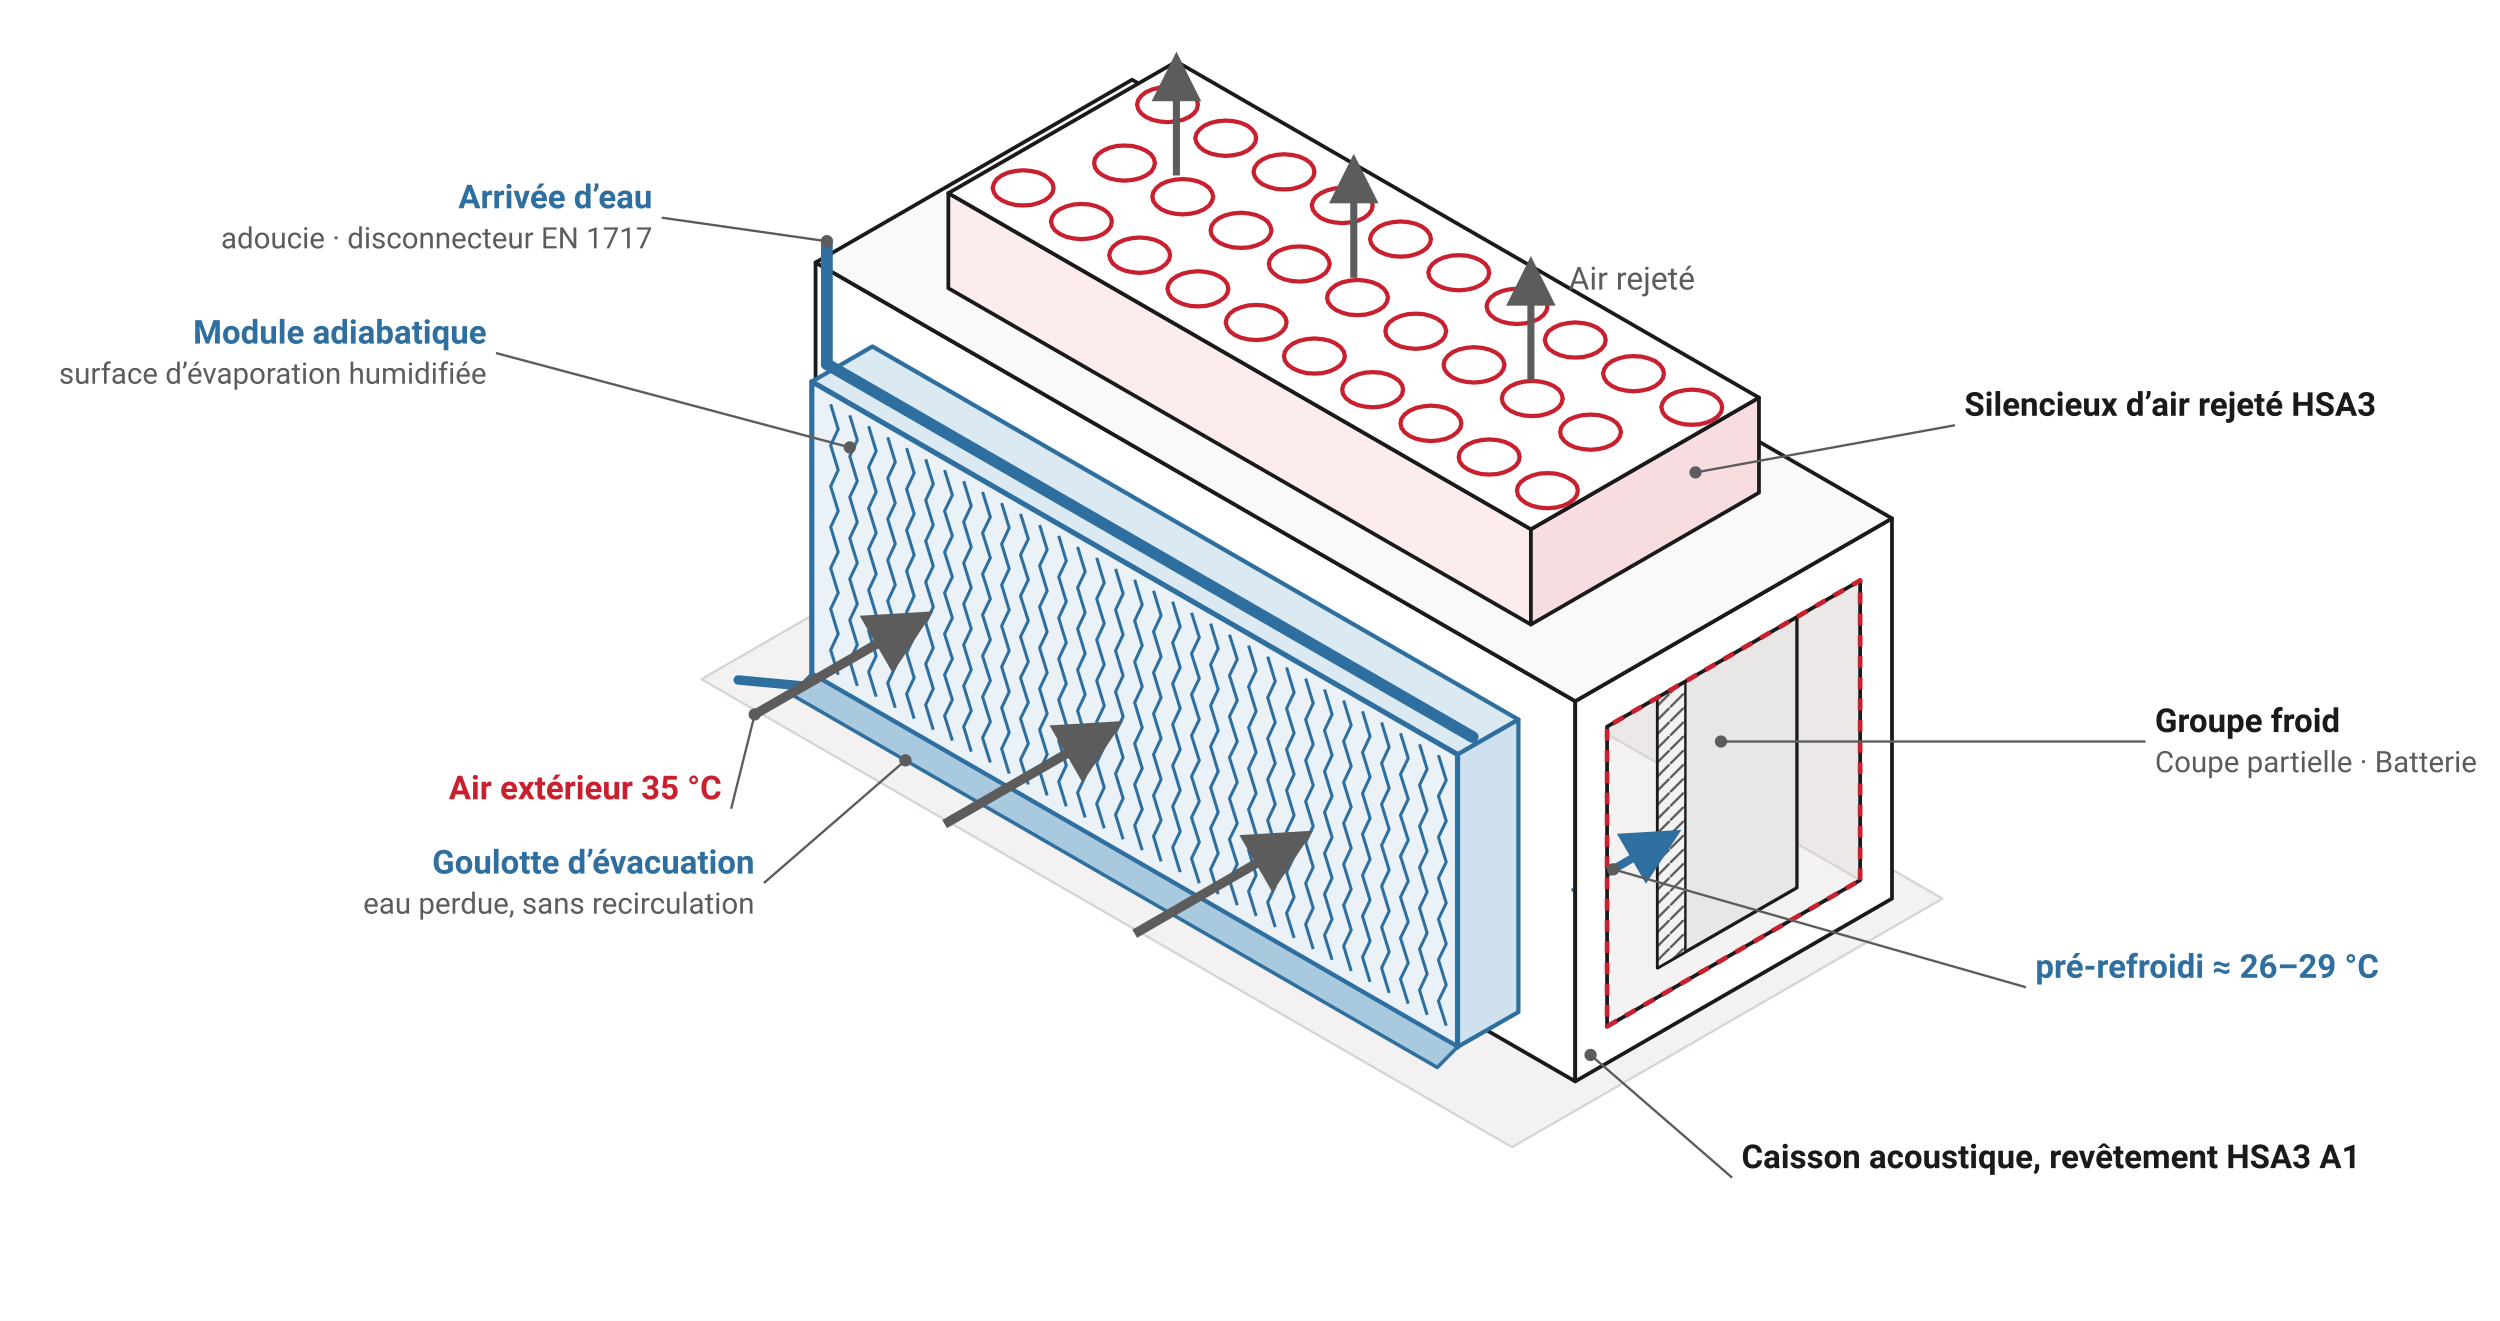
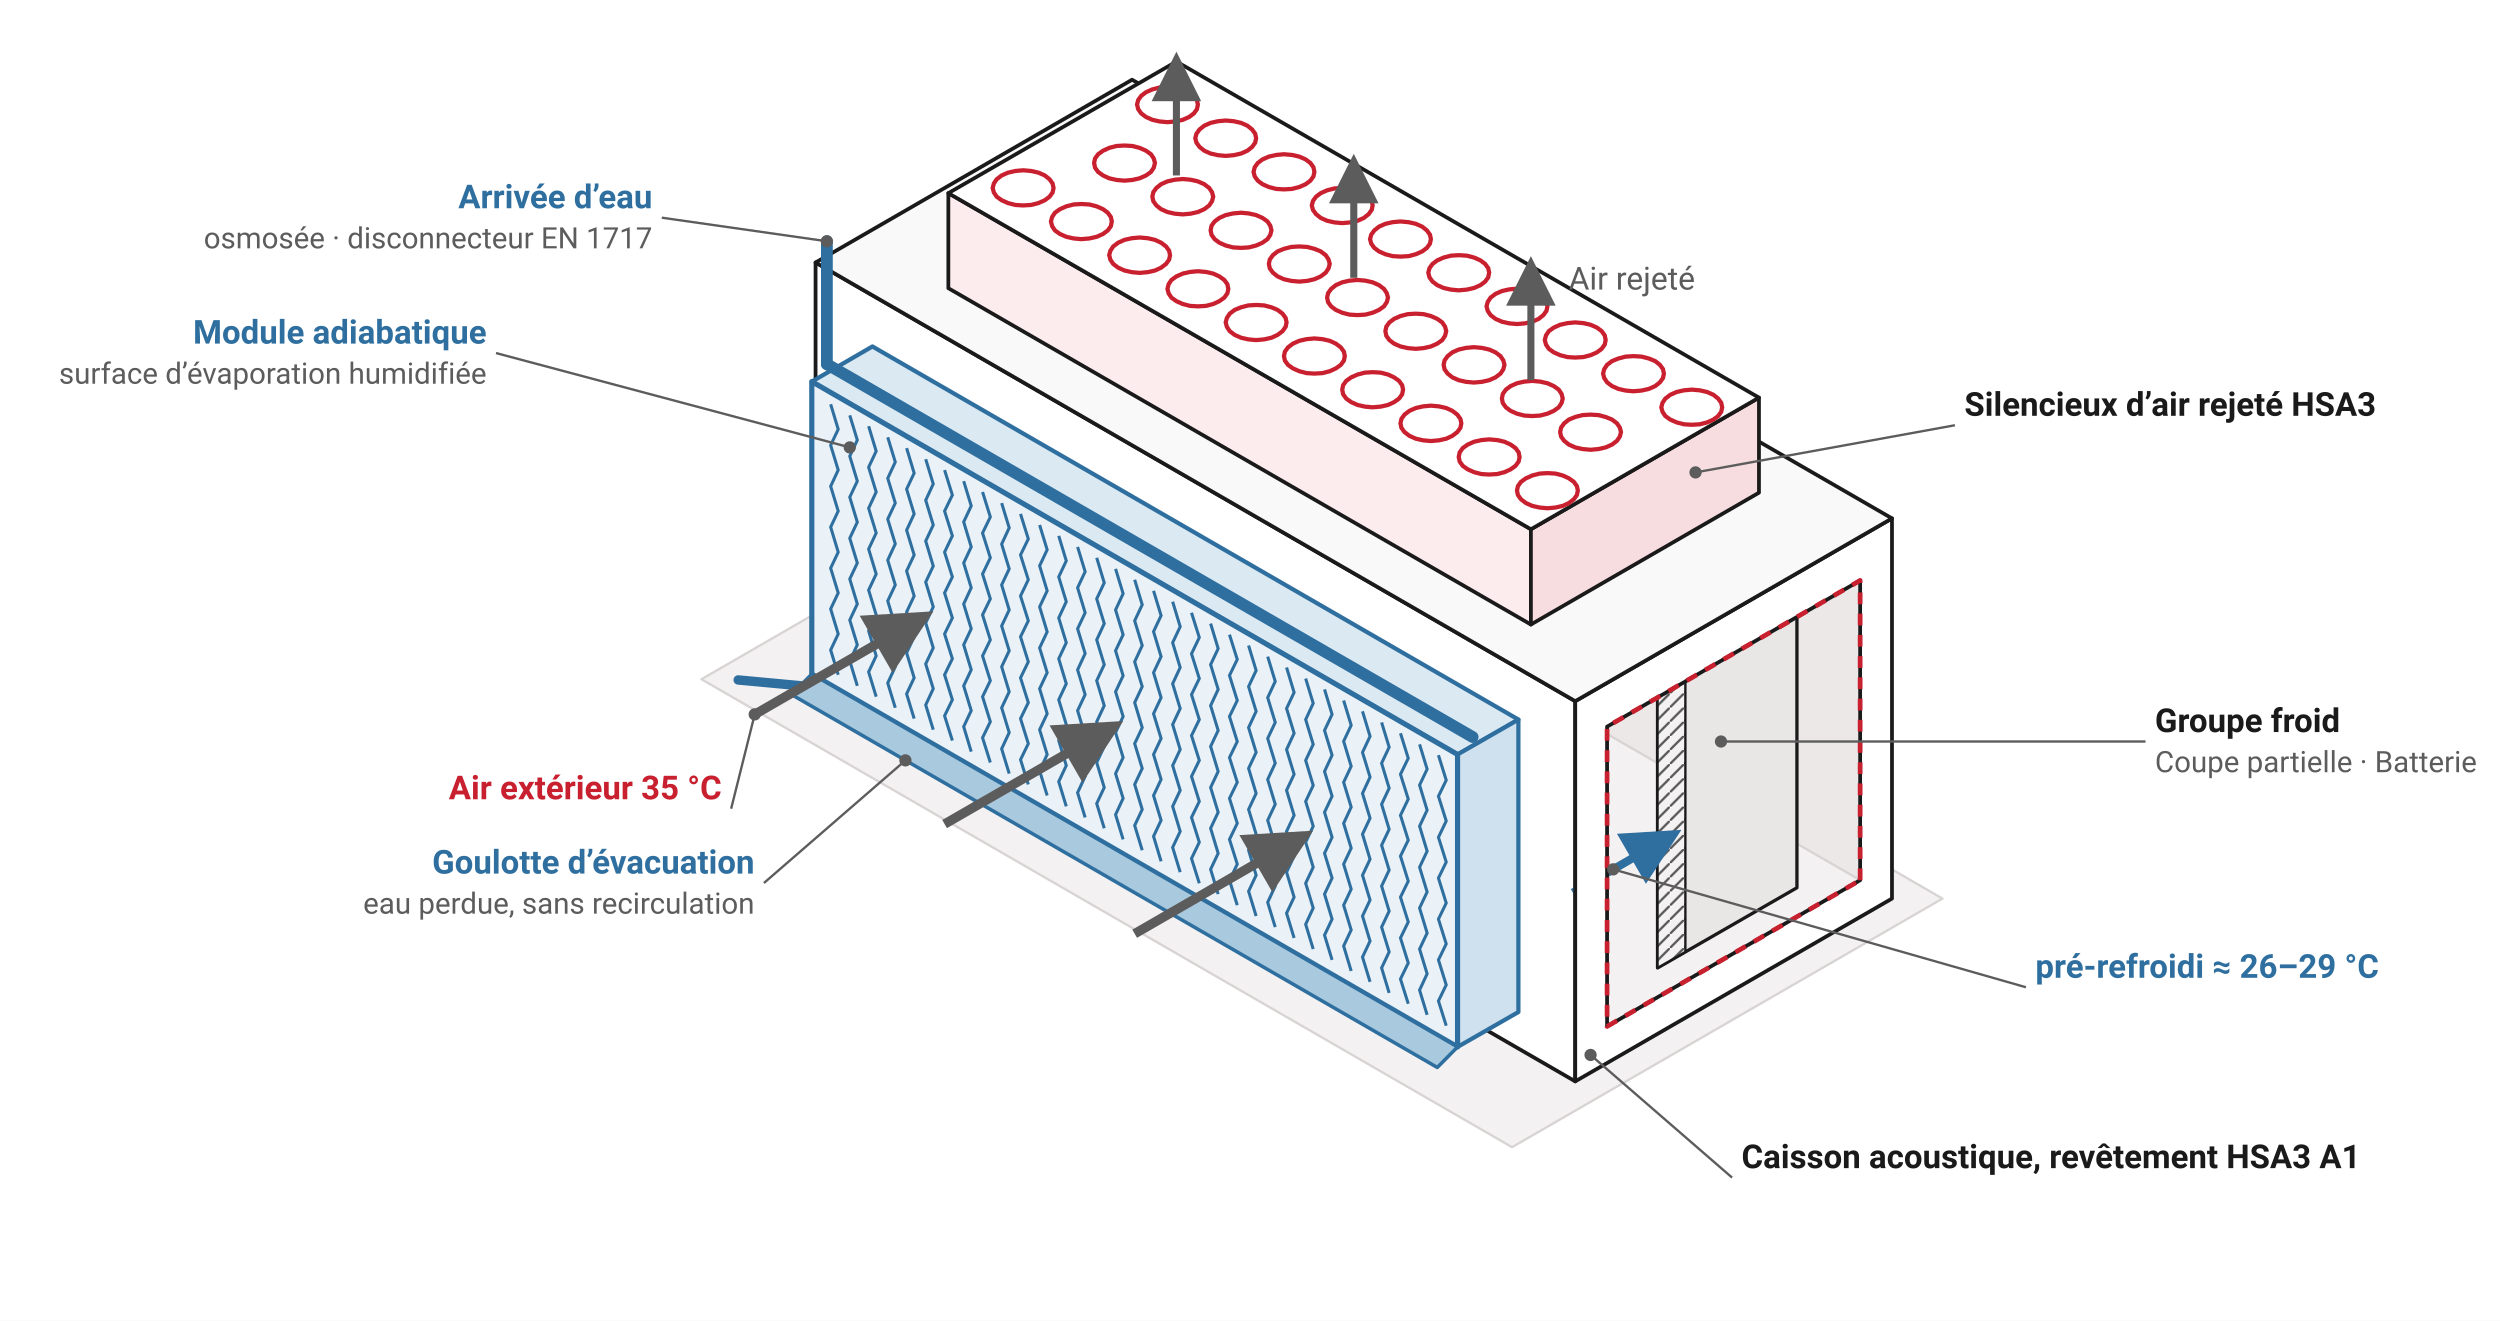
<svg xmlns="http://www.w3.org/2000/svg" viewBox="0 60 1060 560" font-family="system-ui,-apple-system,Segoe UI,Roboto,Arial,sans-serif" role="img" aria-label="Vue isométrique d’un caisson acoustique avec module adiabatique">
  <defs>
    <marker id="ia" viewBox="0 0 10 10" refX="8" refY="5" markerWidth="7" markerHeight="7" orient="auto">
      <path d="M0 0 L10 5 L0 10z" fill="#5c5c5c" />
    </marker>
    <marker id="ib" viewBox="0 0 10 10" refX="8" refY="5" markerWidth="7" markerHeight="7" orient="auto">
      <path d="M0 0 L10 5 L0 10z" fill="#2f6f9f" />
    </marker>
    <pattern id="ih" width="6" height="6" patternUnits="userSpaceOnUse">
      <rect width="6" height="6" fill="#f3f1f1" />
      <path d="M0 6 L6 0" stroke="#5c5c5c" stroke-width="1" />
    </pattern>
  </defs>
  <rect y="60" width="1060" height="560" fill="#fff" />
  <polygon points="480.0,242.6 823.6,441.0 641.1,546.4 297.4,348.0" fill="#f3f1f1" stroke="#d9d4d4" stroke-width="1" stroke-linejoin="round" />
  <polygon points="345.8,332.5 667.9,518.5 667.9,357.3 345.8,171.3" fill="#ffffff" stroke="#1a1a1a" stroke-width="1.6" stroke-linejoin="round" />
  <polygon points="788.7,433.2 681.4,371.2 681.4,244.2 788.7,306.1" fill="#ece8e8" stroke="#d9d4d4" stroke-width="1" stroke-linejoin="round" />
  <polygon points="761.9,436.4 702.8,470.4 702.8,352.6 761.9,318.6" fill="#e9e6e6" stroke="#1a1a1a" stroke-width="1.4" stroke-linejoin="round" />
  <polygon points="702.8,470.4 714.6,463.6 714.6,345.8 702.8,352.6" fill="url(#ih)" stroke="#1a1a1a" stroke-width="1" stroke-linejoin="round" />
  <polygon points="761.9,318.6 702.8,352.6 654.5,324.8 713.6,290.6" fill="#f6f4f4" stroke="#1a1a1a" stroke-width="1" stroke-linejoin="round" />
  <path d="M666.9,438.5 L708.7,414.3" stroke="#2f6f9f" stroke-width="3.5" marker-end="url(#ib)" />
  <path d="M802.2,441.0 L667.9,518.5 L667.9,357.3 L802.2,279.8 Z M788.7,433.2 L788.7,306.1 L681.4,368.1 L681.4,495.2 Z" fill="#ffffff" fill-rule="evenodd" stroke="#1a1a1a" stroke-width="1.6" stroke-linejoin="round" />
  <polygon points="788.7,433.2 788.7,306.1 681.4,368.1 681.4,495.2" fill="none" stroke="#c8202f" stroke-width="2" stroke-linejoin="round" stroke-dasharray="5 4" />
  <polygon points="480.0,93.8 802.2,279.8 667.9,357.3 345.8,171.3" fill="#faf9f9" stroke="#1a1a1a" stroke-width="1.6" stroke-linejoin="round" />
  <polygon points="402.1,182.2 649.1,324.8 649.1,284.4 402.1,141.9" fill="#fdecee" stroke="#1a1a1a" stroke-width="1.6" stroke-linejoin="round" />
  <polygon points="745.8,268.9 649.1,324.8 649.1,284.4 745.8,228.6" fill="#f8dde0" stroke="#1a1a1a" stroke-width="1.6" stroke-linejoin="round" />
  <polygon points="498.8,86.1 745.8,228.6 649.1,284.4 402.1,141.9" fill="#ffffff" stroke="#1a1a1a" stroke-width="1.6" stroke-linejoin="round" />
  <polygon points="504.2,109.6 501.5,110.8 498.4,111.5 495.0,111.8 491.7,111.5 488.6,110.8 485.9,109.6 483.9,108.1 482.6,106.3 482.1,104.3 482.6,102.4 483.9,100.6 485.9,99.1 488.6,97.9 491.7,97.1 495.0,96.9 498.4,97.1 501.5,97.9 504.2,99.1 506.2,100.6 507.5,102.4 507.9,104.3 507.5,106.3 506.2,108.1" fill="#fff" stroke="#c8202f" stroke-width="1.8" />
  <polygon points="528.9,123.9 526.2,125.1 523.1,125.8 519.7,126.1 516.4,125.8 513.3,125.1 510.6,123.9 508.6,122.3 507.3,120.5 506.8,118.6 507.3,116.7 508.6,114.9 510.6,113.3 513.3,112.1 516.4,111.4 519.7,111.1 523.1,111.4 526.2,112.1 528.9,113.3 530.9,114.9 532.2,116.7 532.6,118.6 532.2,120.5 530.9,122.3" fill="#fff" stroke="#c8202f" stroke-width="1.8" />
  <polygon points="553.6,138.1 550.9,139.3 547.8,140.1 544.4,140.3 541.1,140.1 538.0,139.3 535.3,138.1 533.3,136.6 532.0,134.8 531.5,132.9 532.0,130.9 533.3,129.1 535.3,127.6 538.0,126.4 541.1,125.7 544.4,125.4 547.8,125.7 550.9,126.4 553.6,127.6 555.6,129.1 556.9,130.9 557.3,132.9 556.9,134.8 555.6,136.6" fill="#fff" stroke="#c8202f" stroke-width="1.8" />
  <polygon points="578.3,152.4 575.6,153.6 572.5,154.3 569.1,154.6 565.8,154.3 562.7,153.6 560.0,152.4 558.0,150.8 556.7,149.0 556.2,147.1 556.7,145.2 558.0,143.4 560.0,141.9 562.7,140.7 565.8,139.9 569.1,139.7 572.5,139.9 575.6,140.7 578.3,141.9 580.3,143.4 581.6,145.2 582.0,147.1 581.6,149.0 580.3,150.8" fill="#fff" stroke="#c8202f" stroke-width="1.8" />
  <polygon points="603.0,166.6 600.3,167.8 597.2,168.6 593.8,168.8 590.5,168.6 587.4,167.8 584.7,166.6 582.7,165.1 581.4,163.3 580.9,161.4 581.4,159.5 582.7,157.7 584.7,156.1 587.4,154.9 590.5,154.2 593.8,153.9 597.2,154.2 600.3,154.9 603.0,156.1 605.0,157.7 606.3,159.5 606.7,161.4 606.3,163.3 605.0,165.1" fill="#fff" stroke="#c8202f" stroke-width="1.8" />
  <polygon points="627.7,180.9 625.0,182.1 621.9,182.8 618.5,183.1 615.2,182.8 612.1,182.1 609.4,180.9 607.4,179.4 606.1,177.6 605.6,175.6 606.1,173.7 607.4,171.9 609.4,170.4 612.1,169.2 615.2,168.4 618.5,168.2 621.9,168.4 625.0,169.2 627.7,170.4 629.7,171.9 631.0,173.7 631.4,175.6 631.0,177.6 629.7,179.4" fill="#fff" stroke="#c8202f" stroke-width="1.8" />
  <polygon points="652.4,195.2 649.7,196.4 646.6,197.1 643.2,197.4 639.9,197.1 636.8,196.4 634.1,195.2 632.0,193.6 630.8,191.8 630.3,189.9 630.8,188.0 632.0,186.2 634.1,184.6 636.8,183.4 639.9,182.7 643.2,182.4 646.6,182.7 649.7,183.4 652.4,184.6 654.4,186.2 655.7,188.0 656.1,189.9 655.7,191.8 654.4,193.6" fill="#fff" stroke="#c8202f" stroke-width="1.8" />
  <polygon points="677.1,209.4 674.4,210.6 671.3,211.4 667.9,211.6 664.6,211.4 661.5,210.6 658.8,209.4 656.7,207.9 655.5,206.1 655.0,204.2 655.5,202.2 656.7,200.4 658.8,198.9 661.5,197.7 664.6,197.0 667.9,196.7 671.3,197.0 674.4,197.7 677.1,198.9 679.1,200.4 680.4,202.2 680.8,204.2 680.4,206.1 679.1,207.9" fill="#fff" stroke="#c8202f" stroke-width="1.8" />
  <polygon points="701.8,223.7 699.1,224.9 696.0,225.6 692.6,225.9 689.3,225.6 686.2,224.9 683.5,223.7 681.4,222.1 680.2,220.3 679.7,218.4 680.2,216.5 681.4,214.7 683.5,213.1 686.2,212.0 689.3,211.2 692.6,211.0 696.0,211.2 699.1,212.0 701.8,213.1 703.8,214.7 705.1,216.5 705.5,218.4 705.1,220.3 703.8,222.1" fill="#fff" stroke="#c8202f" stroke-width="1.8" />
  <polygon points="726.5,237.9 723.8,239.1 720.7,239.9 717.3,240.1 714.0,239.9 710.9,239.1 708.2,237.9 706.1,236.4 704.9,234.6 704.4,232.7 704.9,230.8 706.1,229.0 708.2,227.4 710.9,226.2 714.0,225.5 717.3,225.2 720.7,225.5 723.8,226.2 726.5,227.4 728.5,229.0 729.8,230.8 730.2,232.7 729.8,234.6 728.5,236.4" fill="#fff" stroke="#c8202f" stroke-width="1.8" />
  <polygon points="485.9,134.4 483.2,135.6 480.1,136.3 476.8,136.6 473.4,136.3 470.3,135.6 467.7,134.4 465.6,132.9 464.3,131.1 463.9,129.1 464.3,127.2 465.6,125.4 467.7,123.9 470.3,122.7 473.4,121.9 476.8,121.7 480.1,121.9 483.2,122.7 485.9,123.9 488.0,125.4 489.2,127.2 489.7,129.1 489.2,131.1 488.0,132.9" fill="#fff" stroke="#c8202f" stroke-width="1.8" />
  <polygon points="510.6,148.7 507.9,149.9 504.8,150.6 501.5,150.9 498.1,150.6 495.0,149.9 492.3,148.7 490.3,147.1 489.0,145.3 488.6,143.4 489.0,141.5 490.3,139.7 492.3,138.1 495.0,136.9 498.1,136.2 501.5,135.9 504.8,136.2 507.9,136.9 510.6,138.1 512.7,139.7 513.9,141.5 514.4,143.4 513.9,145.3 512.7,147.1" fill="#fff" stroke="#c8202f" stroke-width="1.8" />
  <polygon points="535.3,162.9 532.6,164.1 529.5,164.9 526.2,165.1 522.8,164.9 519.7,164.1 517.0,162.9 515.0,161.4 513.7,159.6 513.3,157.7 513.7,155.7 515.0,153.9 517.0,152.4 519.7,151.2 522.8,150.5 526.2,150.2 529.5,150.5 532.6,151.2 535.3,152.4 537.4,153.9 538.6,155.7 539.1,157.7 538.6,159.6 537.4,161.4" fill="#fff" stroke="#c8202f" stroke-width="1.8" />
  <polygon points="560.0,177.2 557.3,178.4 554.2,179.1 550.9,179.4 547.5,179.1 544.4,178.4 541.7,177.2 539.7,175.6 538.4,173.8 538.0,171.9 538.4,170.0 539.7,168.2 541.7,166.6 544.4,165.5 547.5,164.7 550.9,164.5 554.2,164.7 557.3,165.5 560.0,166.6 562.1,168.2 563.3,170.0 563.8,171.9 563.3,173.8 562.1,175.6" fill="#fff" stroke="#c8202f" stroke-width="1.8" />
  <polygon points="584.7,191.4 582.0,192.6 578.9,193.4 575.6,193.6 572.2,193.4 569.1,192.6 566.4,191.4 564.4,189.9 563.1,188.1 562.7,186.2 563.1,184.3 564.4,182.5 566.4,180.9 569.1,179.7 572.2,179.0 575.6,178.7 578.9,179.0 582.0,179.7 584.7,180.9 586.8,182.5 588.0,184.3 588.5,186.2 588.0,188.1 586.8,189.9" fill="#fff" stroke="#c8202f" stroke-width="1.8" />
  <polygon points="609.4,205.7 606.7,206.9 603.6,207.6 600.3,207.9 596.9,207.6 593.8,206.9 591.1,205.7 589.1,204.2 587.8,202.4 587.4,200.4 587.8,198.5 589.1,196.7 591.1,195.2 593.8,194.0 596.9,193.2 600.3,193.0 603.6,193.2 606.7,194.0 609.4,195.2 611.5,196.7 612.7,198.5 613.2,200.4 612.7,202.4 611.5,204.2" fill="#fff" stroke="#c8202f" stroke-width="1.8" />
  <polygon points="634.1,220.0 631.4,221.2 628.3,221.9 625.0,222.2 621.6,221.9 618.5,221.2 615.8,220.0 613.8,218.4 612.5,216.6 612.1,214.7 612.5,212.8 613.8,211.0 615.8,209.4 618.5,208.2 621.6,207.5 625.0,207.2 628.3,207.5 631.4,208.2 634.1,209.4 636.2,211.0 637.4,212.8 637.9,214.7 637.4,216.6 636.2,218.4" fill="#fff" stroke="#c8202f" stroke-width="1.8" />
  <polygon points="658.8,234.2 656.1,235.4 653.0,236.2 649.7,236.4 646.3,236.2 643.2,235.4 640.5,234.2 638.5,232.7 637.2,230.9 636.8,229.0 637.2,227.0 638.5,225.2 640.5,223.7 643.2,222.5 646.3,221.8 649.7,221.5 653.0,221.8 656.1,222.5 658.8,223.7 660.9,225.2 662.1,227.0 662.6,229.0 662.1,230.9 660.9,232.7" fill="#fff" stroke="#c8202f" stroke-width="1.8" />
  <polygon points="683.5,248.5 680.8,249.7 677.7,250.4 674.4,250.7 671.0,250.4 667.9,249.7 665.2,248.5 663.2,246.9 661.9,245.1 661.5,243.2 661.9,241.3 663.2,239.5 665.2,237.9 667.9,236.8 671.0,236.0 674.4,235.8 677.7,236.0 680.8,236.8 683.5,237.9 685.6,239.5 686.8,241.3 687.3,243.2 686.8,245.1 685.6,246.9" fill="#fff" stroke="#c8202f" stroke-width="1.8" />
  <polygon points="443.0,144.9 440.3,146.1 437.2,146.9 433.8,147.1 430.5,146.9 427.4,146.1 424.7,144.9 422.6,143.4 421.4,141.6 420.9,139.7 421.4,137.8 422.6,136.0 424.7,134.4 427.4,133.2 430.5,132.5 433.8,132.2 437.2,132.5 440.3,133.2 443.0,134.4 445.0,136.0 446.3,137.8 446.7,139.7 446.3,141.6 445.0,143.4" fill="#fff" stroke="#c8202f" stroke-width="1.8" />
  <polygon points="467.7,159.2 465.0,160.4 461.9,161.1 458.5,161.4 455.2,161.1 452.1,160.4 449.4,159.2 447.3,157.7 446.1,155.9 445.6,153.9 446.1,152.0 447.3,150.2 449.4,148.7 452.1,147.5 455.2,146.7 458.5,146.5 461.9,146.7 465.0,147.5 467.7,148.7 469.7,150.2 471.0,152.0 471.4,153.9 471.0,155.9 469.7,157.7" fill="#fff" stroke="#c8202f" stroke-width="1.8" />
  <polygon points="492.3,173.5 489.7,174.7 486.6,175.4 483.2,175.7 479.9,175.4 476.8,174.7 474.1,173.5 472.0,171.9 470.8,170.1 470.3,168.2 470.8,166.3 472.0,164.5 474.1,162.9 476.8,161.7 479.9,161.0 483.2,160.7 486.6,161.0 489.7,161.7 492.3,162.9 494.4,164.5 495.7,166.3 496.1,168.2 495.7,170.1 494.4,171.9" fill="#fff" stroke="#c8202f" stroke-width="1.8" />
  <polygon points="517.0,187.7 514.4,188.9 511.3,189.7 507.9,189.9 504.6,189.7 501.5,188.9 498.8,187.7 496.7,186.2 495.5,184.4 495.0,182.5 495.5,180.5 496.7,178.7 498.8,177.2 501.5,176.0 504.6,175.3 507.9,175.0 511.3,175.3 514.4,176.0 517.0,177.2 519.1,178.7 520.4,180.5 520.8,182.5 520.4,184.4 519.1,186.2" fill="#fff" stroke="#c8202f" stroke-width="1.8" />
  <polygon points="541.7,202.0 539.1,203.2 536.0,203.9 532.6,204.2 529.3,203.9 526.2,203.2 523.5,202.0 521.4,200.4 520.2,198.6 519.7,196.7 520.2,194.8 521.4,193.0 523.5,191.4 526.2,190.3 529.3,189.5 532.6,189.3 536.0,189.5 539.1,190.3 541.7,191.4 543.8,193.0 545.1,194.8 545.5,196.7 545.1,198.6 543.8,200.4" fill="#fff" stroke="#c8202f" stroke-width="1.8" />
  <polygon points="566.4,216.2 563.8,217.4 560.7,218.2 557.3,218.4 554.0,218.2 550.9,217.4 548.2,216.2 546.1,214.7 544.8,212.9 544.4,211.0 544.8,209.1 546.1,207.3 548.2,205.7 550.9,204.5 554.0,203.8 557.3,203.5 560.7,203.8 563.8,204.5 566.4,205.7 568.5,207.3 569.8,209.1 570.2,211.0 569.8,212.9 568.5,214.7" fill="#fff" stroke="#c8202f" stroke-width="1.8" />
  <polygon points="591.1,230.5 588.5,231.7 585.4,232.4 582.0,232.7 578.7,232.4 575.6,231.7 572.9,230.5 570.8,229.0 569.5,227.2 569.1,225.2 569.5,223.3 570.8,221.5 572.9,220.0 575.6,218.8 578.7,218.0 582.0,217.8 585.4,218.0 588.5,218.8 591.1,220.0 593.2,221.5 594.5,223.3 594.9,225.2 594.5,227.2 593.2,229.0" fill="#fff" stroke="#c8202f" stroke-width="1.8" />
  <polygon points="615.8,244.8 613.2,246.0 610.1,246.7 606.7,247.0 603.4,246.7 600.3,246.0 597.6,244.8 595.5,243.2 594.2,241.4 593.8,239.5 594.2,237.6 595.5,235.8 597.6,234.2 600.3,233.0 603.4,232.3 606.7,232.0 610.1,232.3 613.2,233.0 615.8,234.2 617.9,235.8 619.2,237.6 619.6,239.5 619.2,241.4 617.9,243.2" fill="#fff" stroke="#c8202f" stroke-width="1.8" />
  <polygon points="640.5,259.0 637.9,260.2 634.8,261.0 631.4,261.2 628.1,261.0 625.0,260.2 622.3,259.0 620.2,257.5 618.9,255.7 618.5,253.8 618.9,251.8 620.2,250.0 622.3,248.5 625.0,247.3 628.1,246.6 631.4,246.3 634.8,246.6 637.9,247.3 640.5,248.5 642.6,250.0 643.9,251.8 644.3,253.8 643.9,255.7 642.6,257.5" fill="#fff" stroke="#c8202f" stroke-width="1.8" />
  <polygon points="665.2,273.3 662.6,274.5 659.5,275.2 656.1,275.5 652.8,275.2 649.7,274.5 647.0,273.3 644.9,271.7 643.6,269.9 643.2,268.0 643.6,266.1 644.9,264.3 647.0,262.8 649.7,261.6 652.8,260.8 656.1,260.6 659.5,260.8 662.6,261.6 665.2,262.8 667.3,264.3 668.6,266.1 669.0,268.0 668.6,269.9 667.3,271.7" fill="#fff" stroke="#c8202f" stroke-width="1.8" />
  <path d="M498.8,134.4 L498.8,86.1" stroke="#5c5c5c" stroke-width="3" marker-end="url(#ia)" />
  <path d="M574.0,177.8 L574.0,129.4" stroke="#5c5c5c" stroke-width="3" marker-end="url(#ia)" />
  <path d="M649.1,221.2 L649.1,172.8" stroke="#5c5c5c" stroke-width="3" marker-end="url(#ia)" />
  <polygon points="369.9,206.9 643.8,365.1 618.0,379.9 344.2,221.8" fill="#dbe9f3" stroke="#2f6f9f" stroke-width="1.8" stroke-linejoin="round" />
  <polygon points="643.8,489.1 618.0,503.9 618.0,379.9 643.8,365.1" fill="#cfe1ee" stroke="#2f6f9f" stroke-width="1.8" stroke-linejoin="round" />
  <polygon points="344.2,345.8 618.0,503.9 618.0,379.9 344.2,221.8" fill="#eaf2f8" stroke="#2f6f9f" stroke-width="2.2" stroke-linejoin="round" />
  <polyline points="352.2,231.4 355.4,242.0 352.2,248.8 355.4,259.3 352.2,266.2 355.4,276.7 352.2,283.5 355.4,294.1 352.2,300.9 355.4,311.4 352.2,318.2 355.4,328.8 352.2,335.6 355.4,346.1" fill="none" stroke="#2f6f9f" stroke-width="1.3" />
  <polyline points="360.3,236.1 363.5,246.6 360.3,253.4 363.5,264.0 360.3,270.8 363.5,281.4 360.3,288.2 363.5,298.7 360.3,305.5 363.5,316.1 360.3,322.9 363.5,333.4 360.3,340.2 363.5,350.8" fill="none" stroke="#2f6f9f" stroke-width="1.3" />
  <polyline points="368.3,240.7 371.5,251.3 368.3,258.1 371.5,268.6 368.3,275.5 371.5,286.0 368.3,292.8 371.5,303.4 368.3,310.2 371.5,320.7 368.3,327.5 371.5,338.1 368.3,344.9 371.5,355.4" fill="none" stroke="#2f6f9f" stroke-width="1.3" />
  <polyline points="376.4,245.4 379.6,255.9 376.4,262.8 379.6,273.3 376.4,280.1 379.6,290.6 376.4,297.5 379.6,308.0 376.4,314.8 379.6,325.4 376.4,332.2 379.6,342.7 376.4,349.6 379.6,360.1" fill="none" stroke="#2f6f9f" stroke-width="1.3" />
  <polyline points="384.4,250.0 387.6,260.6 384.4,267.4 387.6,277.9 384.4,284.8 387.6,295.3 384.4,302.1 387.6,312.7 384.4,319.5 387.6,330.0 384.4,336.8 387.6,347.4 384.4,354.2 387.6,364.7" fill="none" stroke="#2f6f9f" stroke-width="1.3" />
  <polyline points="392.5,254.7 395.7,265.2 392.5,272.1 395.7,282.6 392.5,289.4 395.7,300.0 392.5,306.8 395.7,317.3 392.5,324.1 395.7,334.7 392.5,341.5 395.7,352.0 392.5,358.9 395.7,369.4" fill="none" stroke="#2f6f9f" stroke-width="1.3" />
  <polyline points="400.5,259.3 403.8,269.9 400.5,276.7 403.8,287.2 400.5,294.1 403.8,304.6 400.5,311.4 403.8,322.0 400.5,328.8 403.8,339.3 400.5,346.1 403.8,356.7 400.5,363.5 403.8,374.0" fill="none" stroke="#2f6f9f" stroke-width="1.3" />
  <polyline points="408.6,264.0 411.8,274.5 408.6,281.3 411.8,291.9 408.6,298.7 411.8,309.2 408.6,316.1 411.8,326.6 408.6,333.4 411.8,344.0 408.6,350.8 411.8,361.3 408.6,368.1 411.8,378.7" fill="none" stroke="#2f6f9f" stroke-width="1.3" />
  <polyline points="416.6,268.6 419.9,279.2 416.6,286.0 419.9,296.5 416.6,303.4 419.9,313.9 416.6,320.7 419.9,331.3 416.6,338.1 419.9,348.6 416.6,355.4 419.9,366.0 416.6,372.8 419.9,383.3" fill="none" stroke="#2f6f9f" stroke-width="1.3" />
  <polyline points="424.7,273.3 427.9,283.8 424.7,290.7 427.9,301.2 424.7,308.0 427.9,318.6 424.7,325.4 427.9,335.9 424.7,342.7 427.9,353.3 424.7,360.1 427.9,370.6 424.7,377.5 427.9,388.0" fill="none" stroke="#2f6f9f" stroke-width="1.3" />
  <polyline points="432.7,277.9 436.0,288.5 432.7,295.3 436.0,305.8 432.7,312.7 436.0,323.2 432.7,330.0 436.0,340.6 432.7,347.4 436.0,357.9 432.7,364.7 436.0,375.3 432.7,382.1 436.0,392.6" fill="none" stroke="#2f6f9f" stroke-width="1.3" />
  <polyline points="440.8,282.6 444.0,293.1 440.8,299.9 444.0,310.5 440.8,317.3 444.0,327.9 440.8,334.7 444.0,345.2 440.8,352.0 444.0,362.6 440.8,369.4 444.0,379.9 440.8,386.8 444.0,397.3" fill="none" stroke="#2f6f9f" stroke-width="1.3" />
  <polyline points="448.9,287.2 452.1,297.8 448.9,304.6 452.1,315.1 448.9,322.0 452.1,332.5 448.9,339.3 452.1,349.9 448.9,356.7 452.1,367.2 448.9,374.0 452.1,384.6 448.9,391.4 452.1,401.9" fill="none" stroke="#2f6f9f" stroke-width="1.3" />
  <polyline points="456.9,291.9 460.1,302.4 456.9,309.2 460.1,319.8 456.9,326.6 460.1,337.1 456.9,344.0 460.1,354.5 456.9,361.3 460.1,371.9 456.9,378.7 460.1,389.2 456.9,396.1 460.1,406.6" fill="none" stroke="#2f6f9f" stroke-width="1.3" />
  <polyline points="465.0,296.5 468.2,307.1 465.0,313.9 468.2,324.4 465.0,331.3 468.2,341.8 465.0,348.6 468.2,359.2 465.0,366.0 468.2,376.5 465.0,383.3 468.2,393.9 465.0,400.7 468.2,411.2" fill="none" stroke="#2f6f9f" stroke-width="1.3" />
  <polyline points="473.0,301.2 476.2,311.7 473.0,318.6 476.2,329.1 473.0,335.9 476.2,346.5 473.0,353.3 476.2,363.8 473.0,370.6 476.2,381.2 473.0,388.0 476.2,398.5 473.0,405.4 476.2,415.9" fill="none" stroke="#2f6f9f" stroke-width="1.3" />
  <polyline points="481.1,305.8 484.3,316.4 481.1,323.2 484.3,333.7 481.1,340.6 484.3,351.1 481.1,357.9 484.3,368.5 481.1,375.3 484.3,385.8 481.1,392.6 484.3,403.2 481.1,410.0 484.3,420.5" fill="none" stroke="#2f6f9f" stroke-width="1.3" />
  <polyline points="489.1,310.5 492.3,321.0 489.1,327.8 492.3,338.4 489.1,345.2 492.3,355.8 489.1,362.6 492.3,373.1 489.1,379.9 492.3,390.5 489.1,397.3 492.3,407.8 489.1,414.6 492.3,425.2" fill="none" stroke="#2f6f9f" stroke-width="1.3" />
  <polyline points="497.2,315.1 500.4,325.7 497.2,332.5 500.4,343.0 497.2,349.9 500.4,360.4 497.2,367.2 500.4,377.8 497.2,384.6 500.4,395.1 497.2,401.9 500.4,412.5 497.2,419.3 500.4,429.8" fill="none" stroke="#2f6f9f" stroke-width="1.3" />
  <polyline points="505.2,319.8 508.5,330.3 505.2,337.2 508.5,347.7 505.2,354.5 508.5,365.1 505.2,371.9 508.5,382.4 505.2,389.2 508.5,399.8 505.2,406.6 508.5,417.1 505.2,424.0 508.5,434.5" fill="none" stroke="#2f6f9f" stroke-width="1.3" />
  <polyline points="513.3,324.4 516.5,335.0 513.3,341.8 516.5,352.3 513.3,359.2 516.5,369.7 513.3,376.5 516.5,387.1 513.3,393.9 516.5,404.4 513.3,411.2 516.5,421.8 513.3,428.6 516.5,439.1" fill="none" stroke="#2f6f9f" stroke-width="1.3" />
  <polyline points="521.3,329.1 524.6,339.6 521.3,346.4 524.6,357.0 521.3,363.8 524.6,374.4 521.3,381.2 524.6,391.7 521.3,398.5 524.6,409.1 521.3,415.9 524.6,426.4 521.3,433.2 524.6,443.8" fill="none" stroke="#2f6f9f" stroke-width="1.3" />
  <polyline points="529.4,333.7 532.6,344.3 529.4,351.1 532.6,361.6 529.4,368.5 532.6,379.0 529.4,385.8 532.6,396.4 529.4,403.2 532.6,413.7 529.4,420.5 532.6,431.1 529.4,437.9 532.6,448.4" fill="none" stroke="#2f6f9f" stroke-width="1.3" />
  <polyline points="537.5,338.4 540.7,348.9 537.5,355.8 540.7,366.3 537.5,373.1 540.7,383.6 537.5,390.5 540.7,401.0 537.5,407.8 540.7,418.4 537.5,425.2 540.7,435.7 537.5,442.6 540.7,453.1" fill="none" stroke="#2f6f9f" stroke-width="1.3" />
  <polyline points="545.5,343.0 548.7,353.6 545.5,360.4 548.7,370.9 545.5,377.8 548.7,388.3 545.5,395.1 548.7,405.7 545.5,412.5 548.7,423.0 545.5,429.8 548.7,440.4 545.5,447.2 548.7,457.7" fill="none" stroke="#2f6f9f" stroke-width="1.3" />
  <polyline points="553.6,347.7 556.8,358.2 553.6,365.1 556.8,375.6 553.6,382.4 556.8,393.0 553.6,399.8 556.8,410.3 553.6,417.1 556.8,427.7 553.6,434.5 556.8,445.0 553.6,451.9 556.8,462.4" fill="none" stroke="#2f6f9f" stroke-width="1.3" />
  <polyline points="561.6,352.3 564.8,362.9 561.6,369.7 564.8,380.2 561.6,387.1 564.8,397.6 561.6,404.4 564.8,415.0 561.6,421.8 564.8,432.3 561.6,439.1 564.8,449.7 561.6,456.5 564.8,467.0" fill="none" stroke="#2f6f9f" stroke-width="1.3" />
  <polyline points="569.7,357.0 572.9,367.5 569.7,374.3 572.9,384.9 569.7,391.7 572.9,402.2 569.7,409.1 572.9,419.6 569.7,426.4 572.9,437.0 569.7,443.8 572.9,454.3 569.7,461.1 572.9,471.7" fill="none" stroke="#2f6f9f" stroke-width="1.3" />
  <polyline points="577.7,361.6 580.9,372.2 577.7,379.0 580.9,389.5 577.7,396.4 580.9,406.9 577.7,413.7 580.9,424.3 577.7,431.1 580.9,441.6 577.7,448.4 580.9,459.0 577.7,465.8 580.9,476.3" fill="none" stroke="#2f6f9f" stroke-width="1.3" />
  <polyline points="585.8,366.3 589.0,376.8 585.8,383.6 589.0,394.2 585.8,401.0 589.0,411.6 585.8,418.4 589.0,428.9 585.8,435.7 589.0,446.3 585.8,453.1 589.0,463.6 585.8,470.4 589.0,481.0" fill="none" stroke="#2f6f9f" stroke-width="1.3" />
  <polyline points="593.8,370.9 597.1,381.5 593.8,388.3 597.1,398.8 593.8,405.7 597.1,416.2 593.8,423.0 597.1,433.6 593.8,440.4 597.1,450.9 593.8,457.7 597.1,468.3 593.8,475.1 597.1,485.6" fill="none" stroke="#2f6f9f" stroke-width="1.3" />
  <polyline points="601.9,375.6 605.1,386.1 601.9,392.9 605.1,403.5 601.9,410.3 605.1,420.9 601.9,427.7 605.1,438.2 601.9,445.0 605.1,455.6 601.9,462.4 605.1,472.9 601.9,479.8 605.1,490.3" fill="none" stroke="#2f6f9f" stroke-width="1.3" />
  <polyline points="609.9,380.2 613.2,390.8 609.9,397.6 613.2,408.1 609.9,415.0 613.2,425.5 609.9,432.3 613.2,442.9 609.9,449.7 613.2,460.2 609.9,467.0 613.2,477.6 609.9,484.4 613.2,494.9" fill="none" stroke="#2f6f9f" stroke-width="1.3" />
  <line x1="350.6" y1="214.4" x2="624.4" y2="372.5" stroke="#2f6f9f" stroke-width="5" stroke-linecap="round" />
  <line x1="350.6" y1="214.4" x2="350.6" y2="162.3" stroke="#2f6f9f" stroke-width="5" stroke-linecap="round" />
  <polygon points="344.2,345.8 618.0,503.9 609.4,512.6 335.6,354.5" fill="#a9c9df" stroke="#2f6f9f" stroke-width="1.5" stroke-linejoin="round" />
  <line x1="339.9" y1="350.8" x2="313.0" y2="348.3" stroke="#2f6f9f" stroke-width="4" stroke-linecap="round" />
  <path d="M320.0,362.9 L390.9,322.0" stroke="#5c5c5c" stroke-width="4" marker-end="url(#ia)" />
  <path d="M400.5,409.4 L471.4,368.5" stroke="#5c5c5c" stroke-width="4" marker-end="url(#ia)" />
  <path d="M481.1,455.9 L551.9,415.0" stroke="#5c5c5c" stroke-width="4" marker-end="url(#ia)" />
  <line x1="360.3" y1="249.7" x2="210.3" y2="209.7" stroke="#5c5c5c" stroke-width="1" />
  <circle cx="360.3" cy="249.7" r="2.6" fill="#5c5c5c" />
  <text x="206.3" y="205.7" font-size="14" font-weight="700" fill="#2f6f9f" text-anchor="end">Module adiabatique</text>
  <text x="206.3" y="222.7" font-size="12.5" fill="#5c5c5c" text-anchor="end">surface d’évaporation humidifiée</text>
  <line x1="350.6" y1="162.3" x2="280.6" y2="152.3" stroke="#5c5c5c" stroke-width="1" />
  <circle cx="350.6" cy="162.3" r="2.6" fill="#5c5c5c" />
  <text x="276.6" y="148.3" font-size="14" font-weight="700" fill="#2f6f9f" text-anchor="end">Arrivée d’eau</text>
-   <text x="276.6" y="165.3" font-size="12.5" fill="#5c5c5c" text-anchor="end">adoucie · disconnecteur EN 1717</text>
+   <text x="276.6" y="165.3" font-size="12.5" fill="#5c5c5c" text-anchor="end">osmosée · disconnecteur EN 1717</text>
  <line x1="383.9" y1="382.4" x2="323.9" y2="434.4" stroke="#5c5c5c" stroke-width="1" />
  <circle cx="383.9" cy="382.4" r="2.6" fill="#5c5c5c" />
  <text x="319.9" y="430.4" font-size="14" font-weight="700" fill="#2f6f9f" text-anchor="end">Goulotte d’évacuation</text>
  <text x="319.9" y="447.4" font-size="12.5" fill="#5c5c5c" text-anchor="end">eau perdue, sans recirculation</text>
  <line x1="320.0" y1="362.9" x2="310.0" y2="402.9" stroke="#5c5c5c" stroke-width="1" />
  <circle cx="320.0" cy="362.9" r="2.6" fill="#5c5c5c" />
  <text x="306.0" y="398.9" font-size="14" font-weight="700" fill="#c8202f" text-anchor="end">Air extérieur 35 °C</text>
  <line x1="684.0" y1="428.6" x2="859.0" y2="478.6" stroke="#5c5c5c" stroke-width="1" />
  <circle cx="684.0" cy="428.6" r="2.6" fill="#5c5c5c" />
  <text x="863.0" y="474.6" font-size="14" font-weight="700" fill="#2f6f9f">pré-refroidi ≈ 26–29 °C</text>
  <line x1="729.7" y1="374.4" x2="909.7" y2="374.4" stroke="#5c5c5c" stroke-width="1" />
  <circle cx="729.7" cy="374.4" r="2.6" fill="#5c5c5c" />
  <text x="913.7" y="370.4" font-size="14" font-weight="700" fill="#1a1a1a">Groupe froid</text>
  <text x="913.7" y="387.4" font-size="12.5" fill="#5c5c5c">Coupe partielle · Batterie</text>
  <line x1="674.4" y1="507.3" x2="734.4" y2="559.3" stroke="#5c5c5c" stroke-width="1" />
  <circle cx="674.4" cy="507.3" r="2.6" fill="#5c5c5c" />
  <text x="738.4" y="555.3" font-size="14" font-weight="700" fill="#1a1a1a">Caisson acoustique, revêtement HSA3 A1</text>
  <line x1="718.9" y1="260.3" x2="828.9" y2="240.3" stroke="#5c5c5c" stroke-width="1" />
  <circle cx="718.9" cy="260.3" r="2.6" fill="#5c5c5c" />
  <text x="832.9" y="236.3" font-size="14" font-weight="700" fill="#1a1a1a">Silencieux d’air rejeté HSA3</text>
  <text x="665.1" y="182.8" font-size="13.5" fill="#5c5c5c">Air rejeté</text>
</svg>
